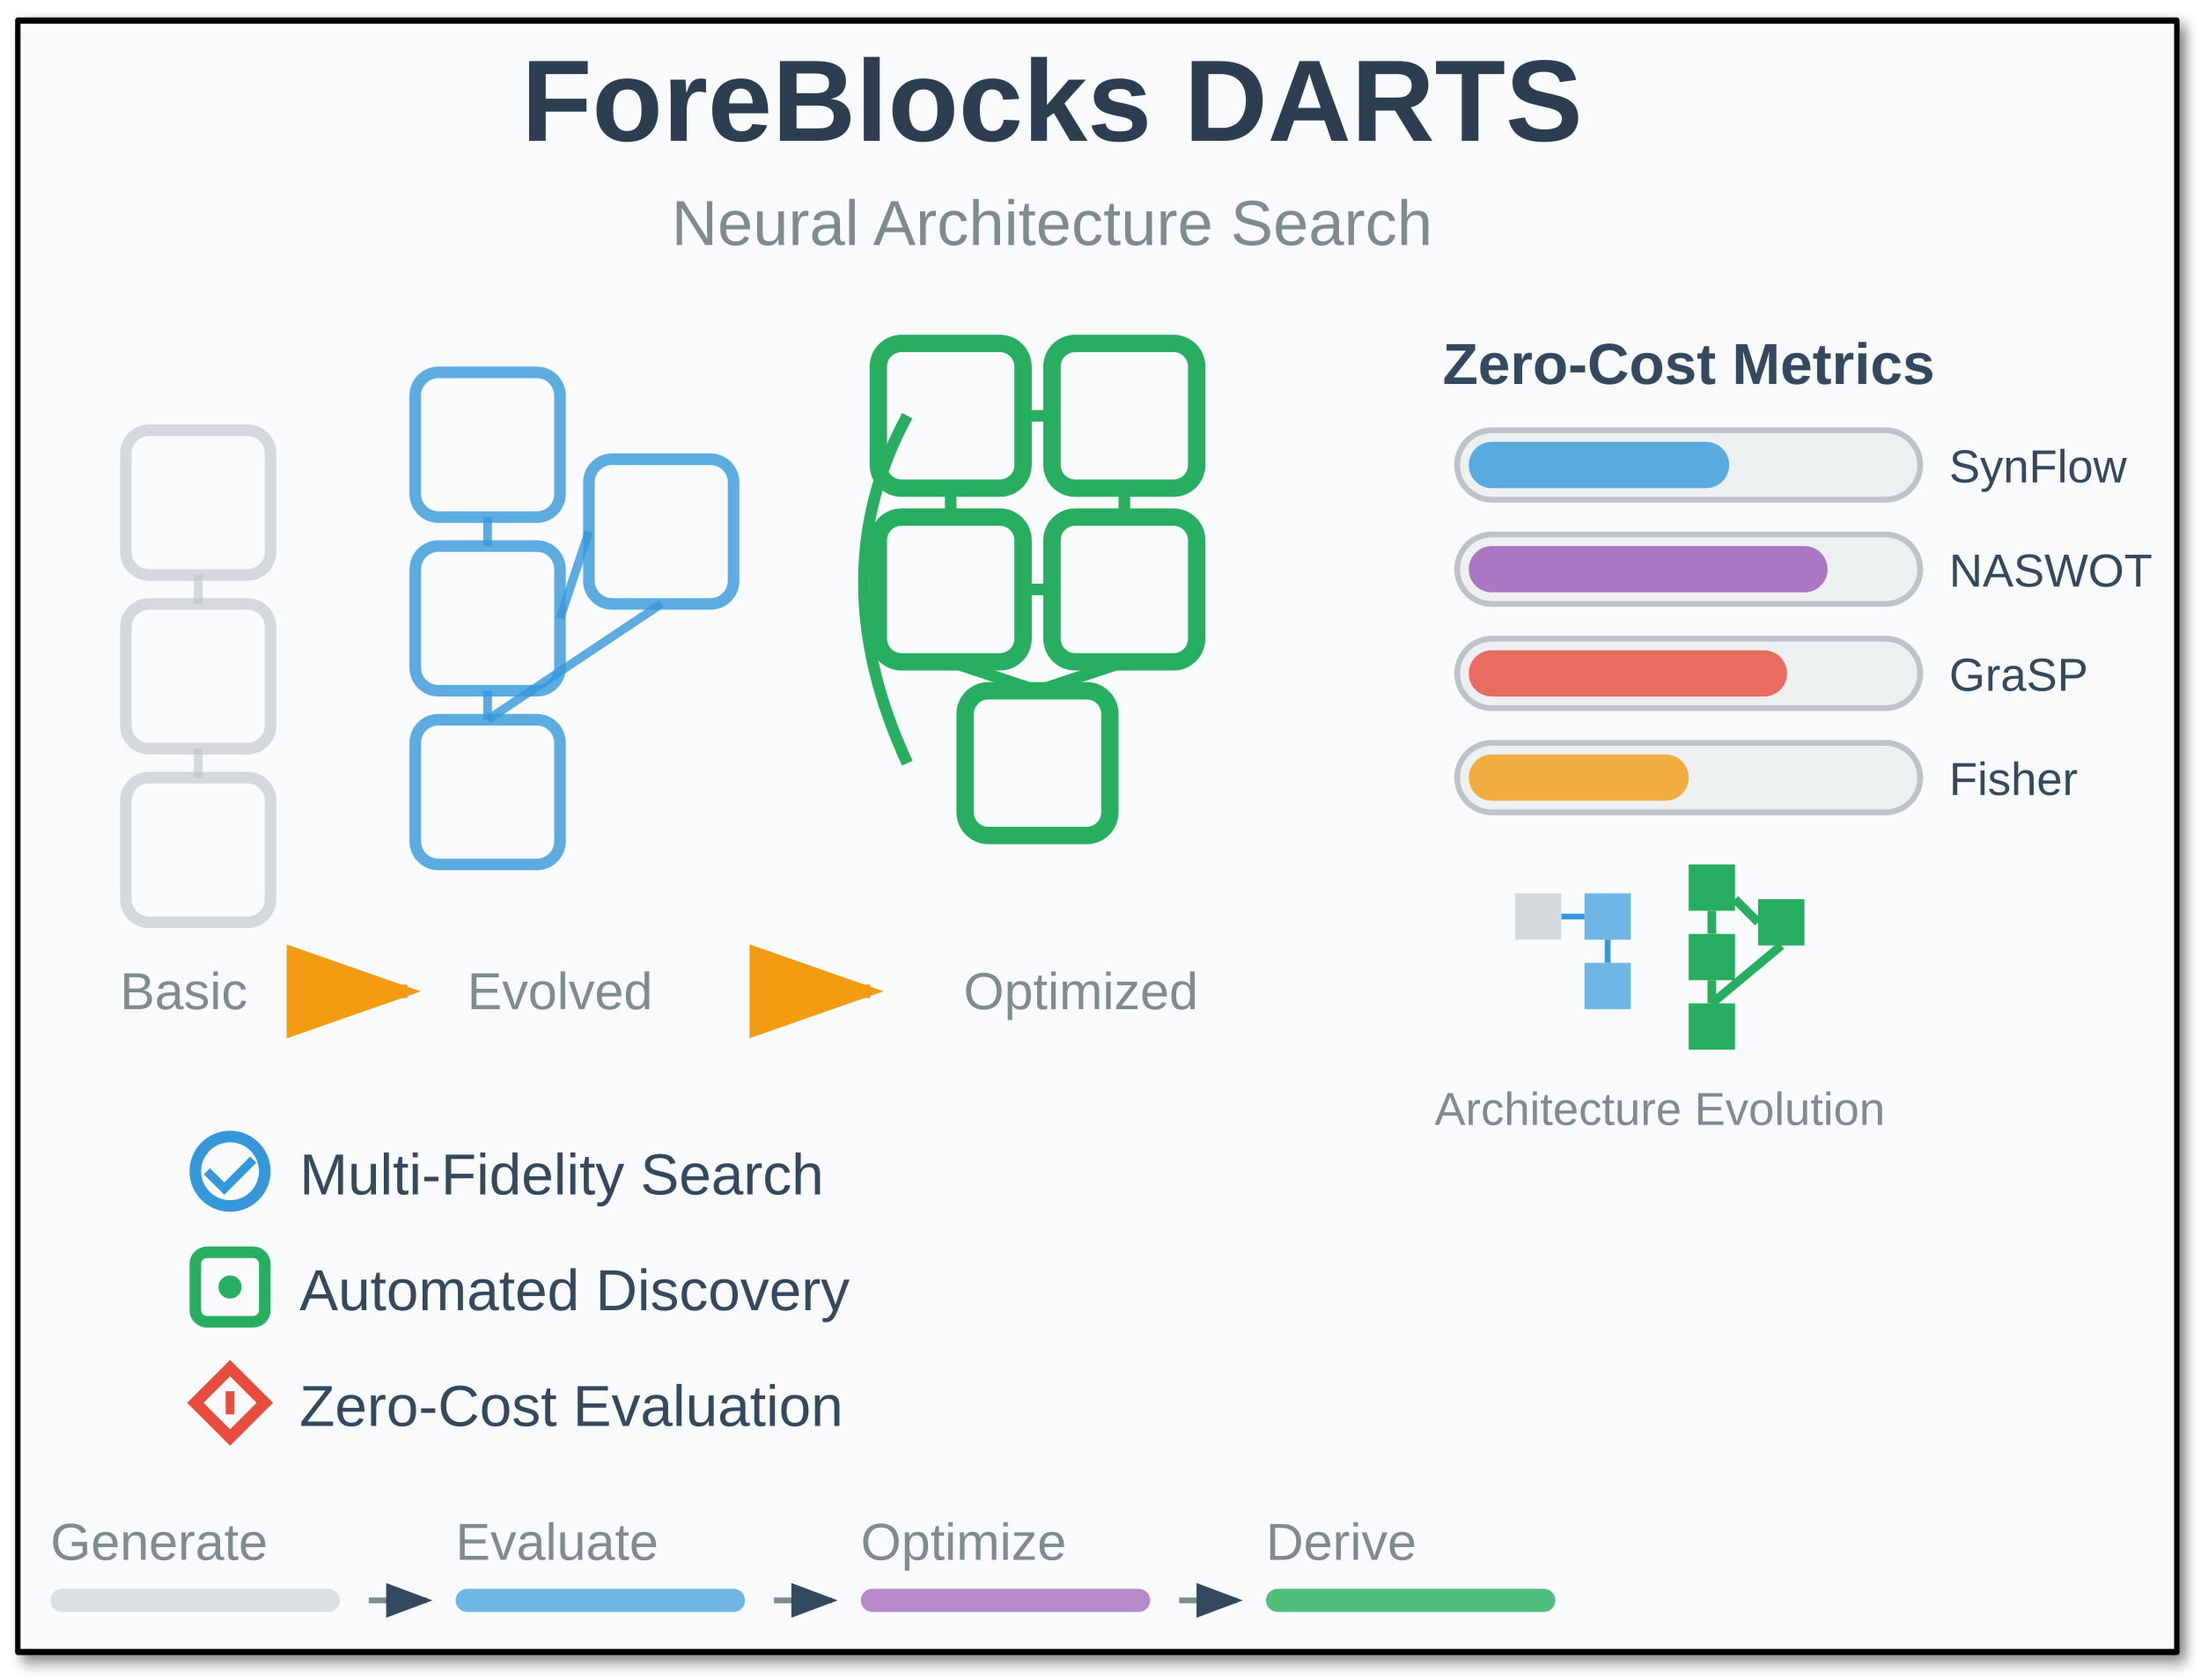
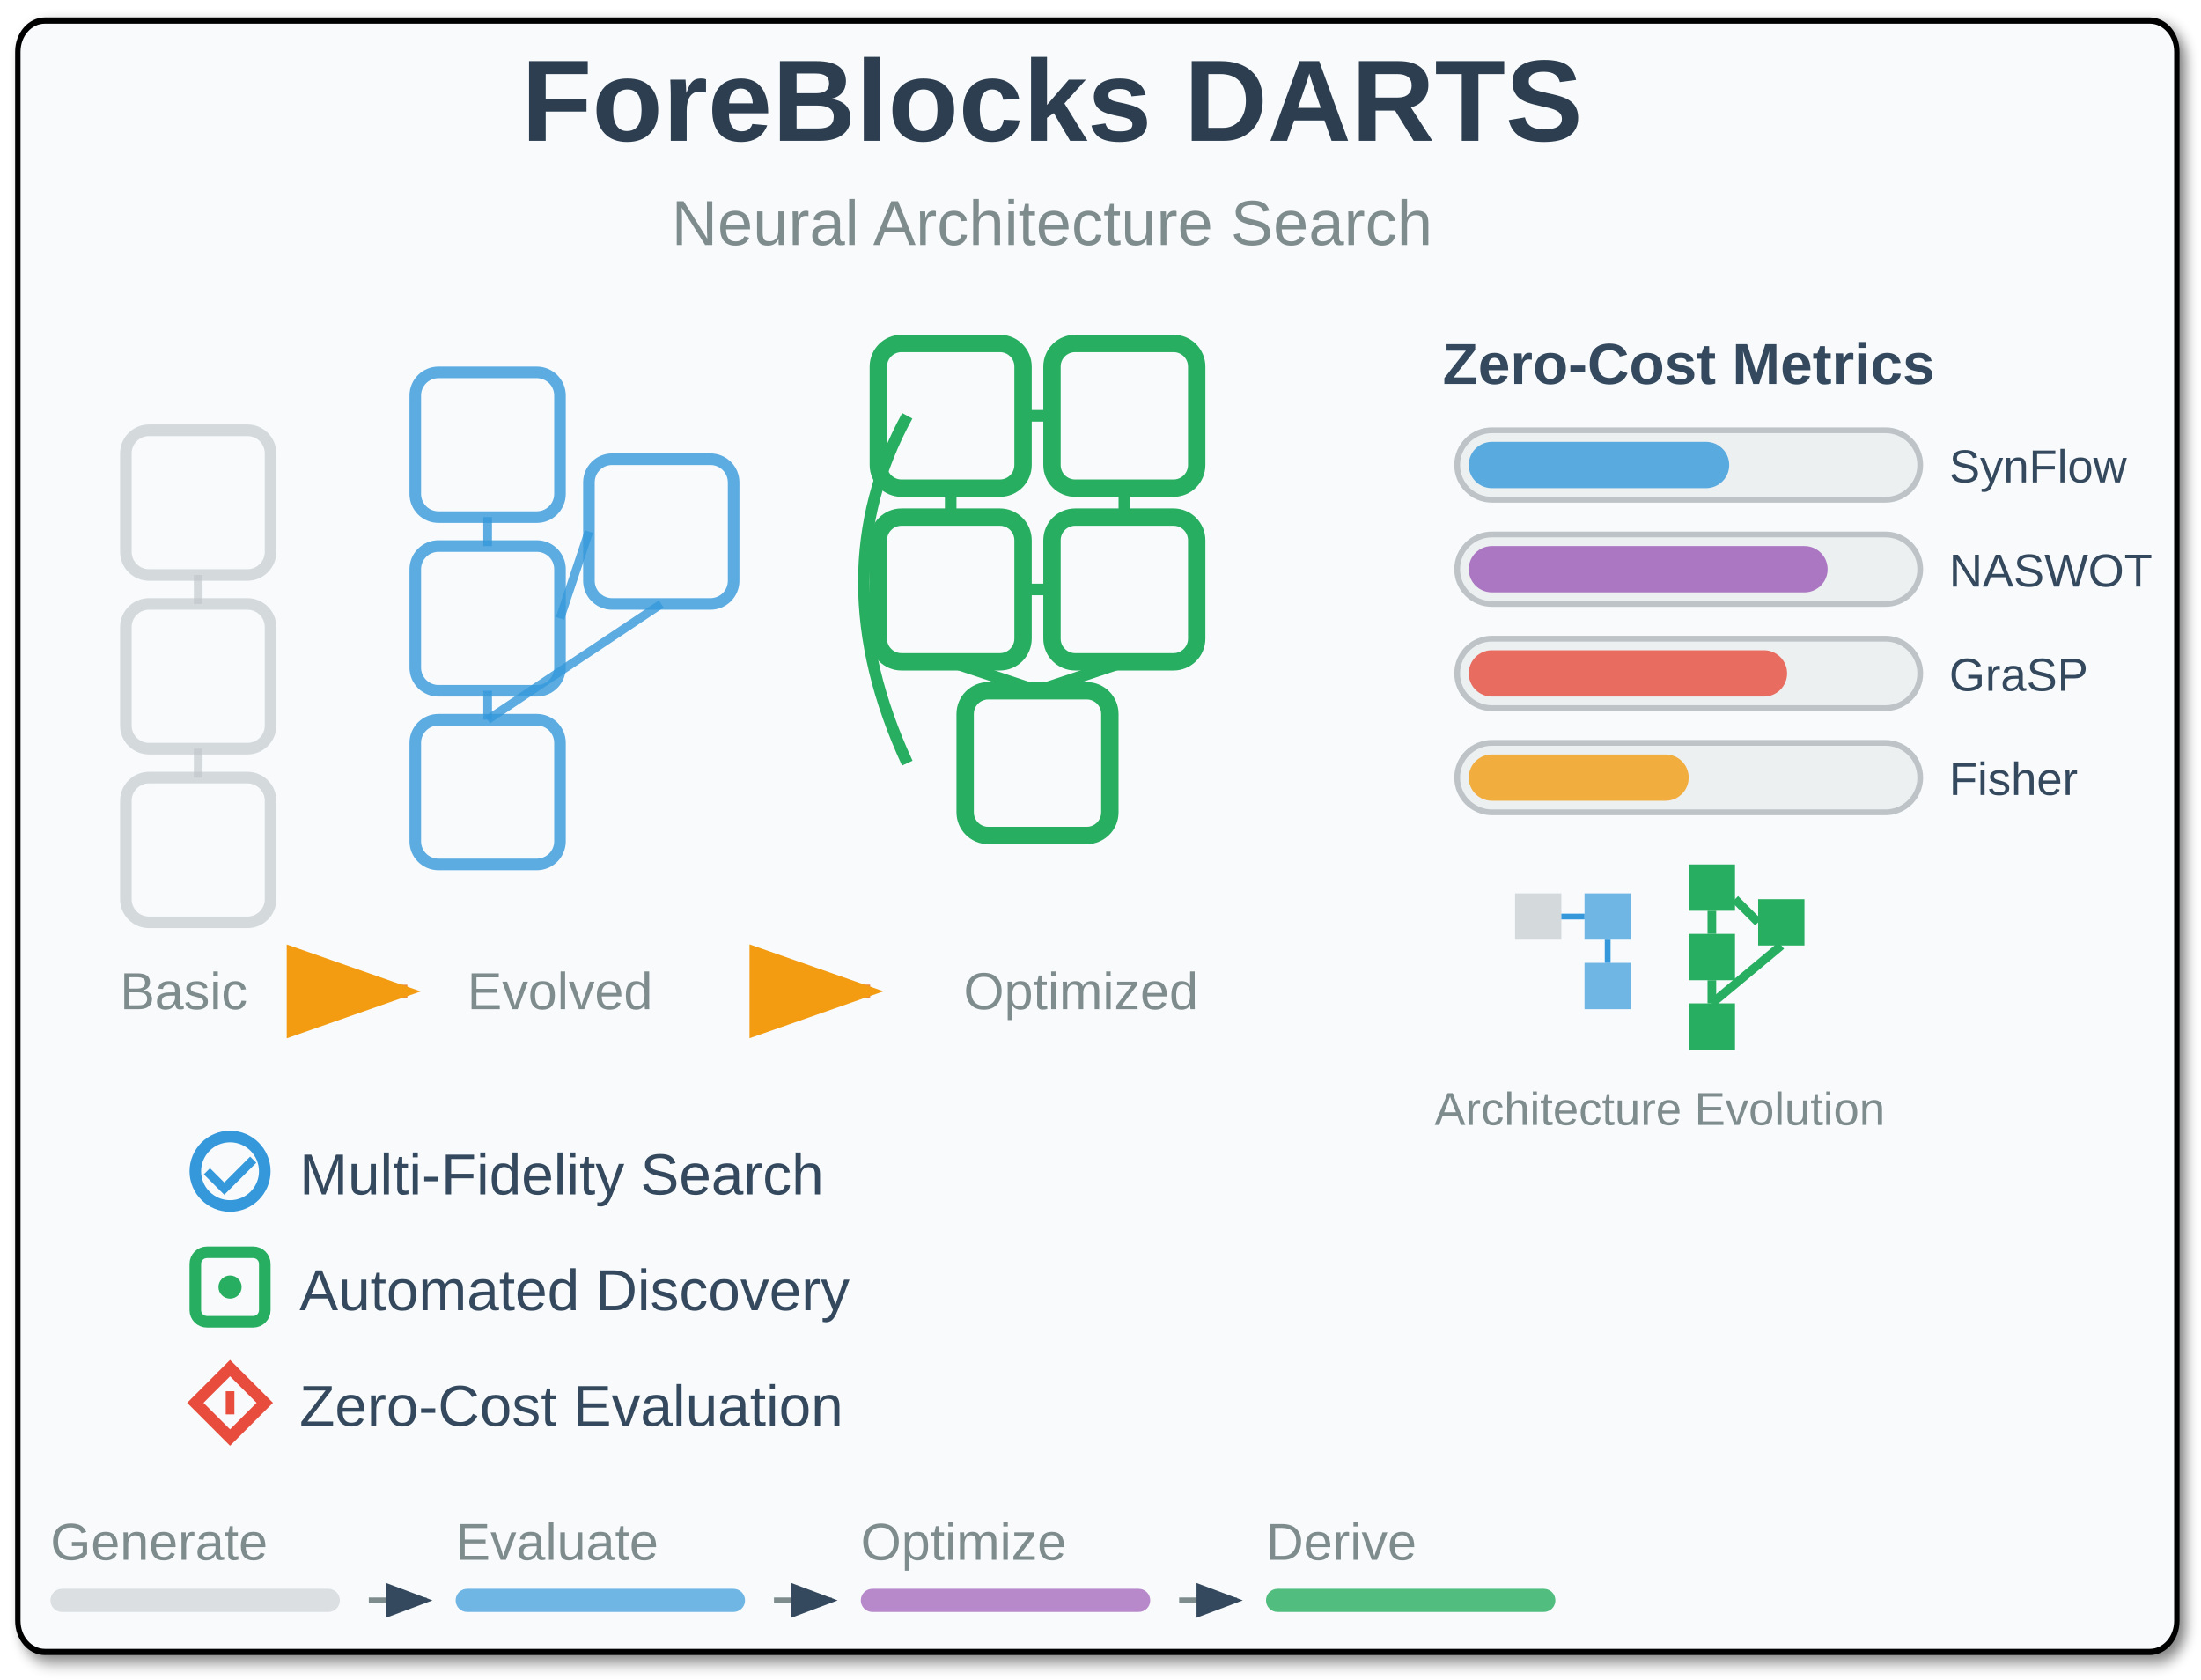
<svg xmlns="http://www.w3.org/2000/svg" xmlns:xlink="http://www.w3.org/1999/xlink" viewBox="0 0 380.253 290.172" version="1.1" id="svg58" width="380.253" height="290.172">
  <defs id="defs8">
    <linearGradient id="neuralGradient" x1="0" y1="0" x2="1" y2="0">
      <stop offset="0" stop-color="#3498db" stop-opacity="0.8" id="stop1" />
      <stop offset="0.5" stop-color="#9b59b6" stop-opacity="0.8" id="stop2" />
      <stop offset="1" stop-color="#e74c3c" stop-opacity="0.8" id="stop3" />
    </linearGradient>
    <linearGradient id="searchGradient" x1="0" y1="0" x2="1" y2="1">
      <stop offset="0" stop-color="#f39c12" stop-opacity="0.9" id="stop4" />
      <stop offset="1" stop-color="#e67e22" stop-opacity="0.9" id="stop5" />
    </linearGradient>
    <linearGradient id="evolutionGradient" x1="0" y1="0" x2="1" y2="0">
      <stop offset="0" stop-color="#27ae60" stop-opacity="0.7" id="stop6" />
      <stop offset="1" stop-color="#2ecc71" stop-opacity="0.9" id="stop7" />
    </linearGradient>
    <marker id="arrowhead" markerWidth="8" markerHeight="6" refX="7" refY="3" orient="auto" markerUnits="strokeWidth">
      <polygon points="0,6 0,0 8,3 " fill="#34495e" id="polygon7" />
    </marker>
    <marker id="searchArrow" markerWidth="10" markerHeight="7" refX="9" refY="3.5" orient="auto" markerUnits="strokeWidth">
      <polygon points="0,7 0,0 10,3.5 " fill="#f39c12" id="polygon8" />
    </marker>
    <linearGradient xlink:href="#searchGradient" id="linearGradient59" x1="48.526" y1="130.878" x2="73.626" y2="155.977" gradientTransform="scale(1.195229,0.83666)" gradientUnits="userSpaceOnUse" />
    <marker id="searchArrow-6" markerWidth="10" markerHeight="7" refX="9" refY="3.5" orient="auto" markerUnits="strokeWidth">
      <polygon points="0,0 10,3.5 0,7 " fill="#f39c12" id="polygon8-5" />
    </marker>
    <linearGradient xlink:href="#searchGradient" id="linearGradient60" gradientUnits="userSpaceOnUse" gradientTransform="scale(1.195229,0.83666)" x1="48.526" y1="130.878" x2="73.626" y2="155.977" />
    <filter style="color-interpolation-filters:sRGB" id="filter9" x="-0.008" y="-0.013" width="1.019" height="1.03">
      <feFlood result="flood" in="SourceGraphic" flood-opacity="0.498" flood-color="rgb(0,0,0)" id="feFlood8" />
      <feGaussianBlur result="blur" in="SourceGraphic" stdDeviation="1" id="feGaussianBlur8" />
      <feOffset result="offset" in="blur" dx="1" dy="1" id="feOffset8" />
      <feComposite result="comp1" operator="in" in="flood" in2="offset" id="feComposite8" />
      <feComposite result="comp2" operator="over" in="SourceGraphic" in2="comp1" id="feComposite9" />
    </filter>
  </defs>
-   <rect width="342.172" height="224.479" fill="#f8fafc" stroke="#e2e8f0" stroke-width="0.277" id="rect1" x="-0.731" y="-0.304" style="stroke:#000000;stroke-width:0.855;stroke-linejoin:round;stroke-dasharray:none;stroke-opacity:1;filter:url(#filter9)" transform="matrix(1.09009,0,0,1.255429,3.878925,3.930736)" />
+   <path width="342.172" height="224.479" fill="#f8fafc" stroke="#e2e8f0" stroke-width="0.277" id="rect1" x="-0.731" y="-0.304" style="stroke:#000000;stroke-width:0.855;stroke-linejoin:round;stroke-dasharray:none;stroke-opacity:1;filter:url(#filter9)" transform="matrix(1.09009,0,0,1.255429,3.878925,3.930736)" d="m 3.554,-0.304 333.603,0 a 4.285,4.285 45 0 1 4.285,4.285 V 219.89 a 4.285,4.285 135 0 1 -4.285,4.285 H 3.554 a 4.285,4.285 45 0 1 -4.285,-4.285 l 0,-215.909 A 4.285,4.285 135 0 1 3.554,-0.304 Z" />
  <g transform="translate(21.74447,74.32648)" id="g11">
    <rect x="0" y="0" width="25" height="25" rx="4" fill="none" stroke="#bdc3c7" stroke-width="2" opacity="0.6" id="rect8" />
    <rect x="0" y="30" width="25" height="25" rx="4" fill="none" stroke="#bdc3c7" stroke-width="2" opacity="0.6" id="rect9" />
    <rect x="0" y="60" width="25" height="25" rx="4" fill="none" stroke="#bdc3c7" stroke-width="2" opacity="0.6" id="rect10" />
    <line x1="12.5" y1="25" x2="12.5" y2="30" stroke="#bdc3c7" stroke-width="1.5" opacity="0.6" id="line10" />
    <line x1="12.5" y1="55" x2="12.5" y2="60" stroke="#bdc3c7" stroke-width="1.5" opacity="0.6" id="line11" />
  </g>
  <g transform="translate(71.74447,64.32648)" id="g17">
    <rect x="0" y="0" width="25" height="25" rx="4" fill="none" stroke="#3498db" stroke-width="2" opacity="0.8" id="rect11" />
    <rect x="0" y="30" width="25" height="25" rx="4" fill="none" stroke="#3498db" stroke-width="2" opacity="0.8" id="rect12" />
    <rect x="30" y="15" width="25" height="25" rx="4" fill="none" stroke="#3498db" stroke-width="2" opacity="0.8" id="rect13" />
    <rect x="0" y="60" width="25" height="25" rx="4" fill="none" stroke="#3498db" stroke-width="2" opacity="0.8" id="rect14" />
    <line x1="12.5" y1="25" x2="12.5" y2="30" stroke="#3498db" stroke-width="1.5" opacity="0.8" id="line14" />
    <line x1="25" y1="42.5" x2="30" y2="27.5" stroke="#3498db" stroke-width="1.5" opacity="0.8" id="line15" />
    <line x1="42.5" y1="40" x2="12.5" y2="60" stroke="#3498db" stroke-width="1.5" opacity="0.8" id="line16" />
    <line x1="12.5" y1="55" x2="12.5" y2="60" stroke="#3498db" stroke-width="1.5" opacity="0.8" id="line17" />
  </g>
  <g transform="translate(151.7445,59.32648)" id="g26">
    <rect x="0" y="0" width="25" height="25" rx="4" fill="none" stroke="#27ae60" stroke-width="3" id="rect17" />
    <rect x="0" y="30" width="25" height="25" rx="4" fill="none" stroke="#27ae60" stroke-width="3" id="rect18" />
    <rect x="30" y="0" width="25" height="25" rx="4" fill="none" stroke="#27ae60" stroke-width="3" id="rect19" />
    <rect x="30" y="30" width="25" height="25" rx="4" fill="none" stroke="#27ae60" stroke-width="3" id="rect20" />
    <rect x="15" y="60" width="25" height="25" rx="4" fill="none" stroke="#27ae60" stroke-width="3" id="rect21" />
    <line x1="12.5" y1="25" x2="12.5" y2="30" stroke="#27ae60" stroke-width="2" id="line21" />
    <line x1="42.5" y1="25" x2="42.5" y2="30" stroke="#27ae60" stroke-width="2" id="line22" />
    <line x1="25" y1="12.5" x2="30" y2="12.5" stroke="#27ae60" stroke-width="2" id="line23" />
    <line x1="25" y1="42.5" x2="30" y2="42.5" stroke="#27ae60" stroke-width="2" id="line24" />
    <line x1="12.5" y1="55" x2="27.5" y2="60" stroke="#27ae60" stroke-width="2" id="line25" />
    <line x1="42.5" y1="55" x2="27.5" y2="60" stroke="#27ae60" stroke-width="2" id="line26" />
    <path d="M 5,12.5 Q -10,40 5,72.5" stroke="#27ae60" stroke-width="2" fill="none" id="path26" />
  </g>
  <line x1="61.435" y1="171.259" x2="70.378" y2="171.259" stroke="url(#searchGradient)" stroke-width="2.316" marker-end="url(#searchArrow)" id="line27" style="stroke:url(#linearGradient59)" />
  <line x1="141.391" y1="171.242" x2="150.334" y2="171.242" stroke="url(#searchGradient)" stroke-width="2.316" marker-end="url(#searchArrow-6)" id="line27-5" style="stroke:url(#linearGradient60);marker-end:url(#searchArrow-6)" />
  <text x="31.744" y="174.326" text-anchor="middle" font-family="Arial, sans-serif" font-size="9px" fill="#7f8c8d" id="text28">Basic</text>
  <text x="96.744" y="174.326" text-anchor="middle" font-family="Arial, sans-serif" font-size="9px" fill="#7f8c8d" id="text29">Evolved</text>
  <text x="186.744" y="174.326" text-anchor="middle" font-family="Arial, sans-serif" font-size="9px" fill="#7f8c8d" id="text30">Optimized</text>
  <g transform="translate(251.7445,74.32648)" id="g38">
    <rect x="0" y="0" width="80" height="12" rx="6" fill="#ecf0f1" stroke="#bdc3c7" stroke-width="1" id="rect30" />
    <rect x="2" y="2" width="45" height="8" rx="4" fill="#3498db" opacity="0.8" id="rect31" />
    <text x="85" y="9" font-family="Arial, sans-serif" font-size="8px" fill="#34495e" id="text31">SynFlow</text>
    <rect x="0" y="18" width="80" height="12" rx="6" fill="#ecf0f1" stroke="#bdc3c7" stroke-width="1" id="rect32" />
    <rect x="2" y="20" width="62" height="8" rx="4" fill="#9b59b6" opacity="0.8" id="rect33" />
    <text x="85" y="27" font-family="Arial, sans-serif" font-size="8px" fill="#34495e" id="text33">NASWOT</text>
    <rect x="0" y="36" width="80" height="12" rx="6" fill="#ecf0f1" stroke="#bdc3c7" stroke-width="1" id="rect34" />
    <rect x="2" y="38" width="55" height="8" rx="4" fill="#e74c3c" opacity="0.8" id="rect35" />
    <text x="85" y="45" font-family="Arial, sans-serif" font-size="8px" fill="#34495e" id="text35">GraSP</text>
    <rect x="0" y="54" width="80" height="12" rx="6" fill="#ecf0f1" stroke="#bdc3c7" stroke-width="1" id="rect36" />
    <rect x="2" y="56" width="38" height="8" rx="4" fill="#f39c12" opacity="0.8" id="rect37" />
    <text x="85" y="63" font-family="Arial, sans-serif" font-size="8px" fill="#34495e" id="text37">Fisher</text>
    <text x="40" y="-8" text-anchor="middle" font-family="Arial, sans-serif" font-size="10px" fill="#34495e" font-weight="bold" id="text38">Zero-Cost Metrics</text>
  </g>
  <text x="181.744" y="24.326" text-anchor="middle" font-family="Arial, sans-serif" font-size="20px" font-weight="bold" fill="#2c3e50" id="text39">ForeBlocks DARTS</text>
  <text x="181.744" y="42.326" text-anchor="middle" font-family="Arial, sans-serif" font-size="11px" fill="#7f8c8d" id="text40">Neural Architecture Search</text>
  <g transform="translate(31.74447,194.3265)" id="g44">
    <circle cx="8" cy="8" r="6" fill="none" stroke="#3498db" stroke-width="2" id="circle40" />
    <path d="m 4,8 3,3 5,-5" stroke="#3498db" stroke-width="1.5" fill="none" id="path40" />
    <text x="20" y="12" font-family="Arial, sans-serif" font-size="10px" fill="#34495e" id="text41">Multi-Fidelity Search</text>
    <g transform="translate(0,20)" id="g42">
      <rect x="2" y="2" width="12" height="12" rx="2" fill="none" stroke="#27ae60" stroke-width="2" id="rect41" />
      <circle cx="8" cy="8" r="2" fill="#27ae60" id="circle41" />
      <text x="20" y="12" font-family="Arial, sans-serif" font-size="10px" fill="#34495e" id="text42">Automated Discovery</text>
    </g>
    <g transform="translate(0,40)" id="g43">
      <polygon points="8,14 2,8 8,2 14,8 " fill="none" stroke="#e74c3c" stroke-width="2" id="polygon42" />
      <line x1="8" y1="6" x2="8" y2="10" stroke="#e74c3c" stroke-width="1.5" id="line42" />
      <text x="20" y="12" font-family="Arial, sans-serif" font-size="10px" fill="#34495e" id="text43">Zero-Cost Evaluation</text>
    </g>
  </g>
  <g transform="translate(8.716123,269.4553)" id="g49">
    <text x="0" y="0" font-family="Arial, sans-serif" font-size="9px" fill="#7f8c8d" id="text44">Generate</text>
    <rect x="0" y="5" width="50" height="4" fill="#bdc3c7" opacity="0.5" rx="2" id="rect44" />
    <text x="70" y="0" font-family="Arial, sans-serif" font-size="9px" fill="#7f8c8d" id="text45">Evaluate</text>
    <rect x="70" y="5" width="50" height="4" fill="#3498db" opacity="0.7" rx="2" id="rect45" />
    <text x="140" y="0" font-family="Arial, sans-serif" font-size="9px" fill="#7f8c8d" id="text46">Optimize</text>
    <rect x="140" y="5" width="50" height="4" fill="#9b59b6" opacity="0.7" rx="2" id="rect46" />
    <text x="210" y="0" font-family="Arial, sans-serif" font-size="9px" fill="#7f8c8d" id="text47">Derive</text>
    <rect x="210" y="5" width="50" height="4" fill="#27ae60" opacity="0.8" rx="2" id="rect47" />
    <line x1="55" y1="7" x2="65" y2="7" stroke="#7f8c8d" stroke-width="1" marker-end="url(#arrowhead)" id="line47" />
    <line x1="125" y1="7" x2="135" y2="7" stroke="#7f8c8d" stroke-width="1" marker-end="url(#arrowhead)" id="line48" />
    <line x1="195" y1="7" x2="205" y2="7" stroke="#7f8c8d" stroke-width="1" marker-end="url(#arrowhead)" id="line49" />
  </g>
  <g transform="translate(261.7445,154.3265)" id="g58">
    <rect x="0" y="0" width="8" height="8" fill="#bdc3c7" opacity="0.6" id="rect49" />
    <rect x="12" y="0" width="8" height="8" fill="#3498db" opacity="0.7" id="rect50" />
    <rect x="12" y="12" width="8" height="8" fill="#3498db" opacity="0.7" id="rect51" />
    <line x1="8" y1="4" x2="12" y2="4" stroke="#3498db" stroke-width="1" id="line51" />
    <line x1="16" y1="8" x2="16" y2="12" stroke="#3498db" stroke-width="1" id="line52" />
    <rect x="30" y="-5" width="8" height="8" fill="#27ae60" id="rect52" />
    <rect x="30" y="7" width="8" height="8" fill="#27ae60" id="rect53" />
    <rect x="42" y="1" width="8" height="8" fill="#27ae60" id="rect54" />
    <rect x="30" y="19" width="8" height="8" fill="#27ae60" id="rect55" />
    <line x1="34" y1="3" x2="34" y2="7" stroke="#27ae60" stroke-width="1.5" id="line55" />
    <line x1="38" y1="1" x2="42" y2="5" stroke="#27ae60" stroke-width="1.5" id="line56" />
    <line x1="46" y1="9" x2="34" y2="19" stroke="#27ae60" stroke-width="1.5" id="line57" />
    <line x1="34" y1="15" x2="34" y2="19" stroke="#27ae60" stroke-width="1.5" id="line58" />
    <text x="25" y="40" text-anchor="middle" font-family="Arial, sans-serif" font-size="8px" fill="#7f8c8d" id="text58">Architecture Evolution</text>
  </g>
</svg>
